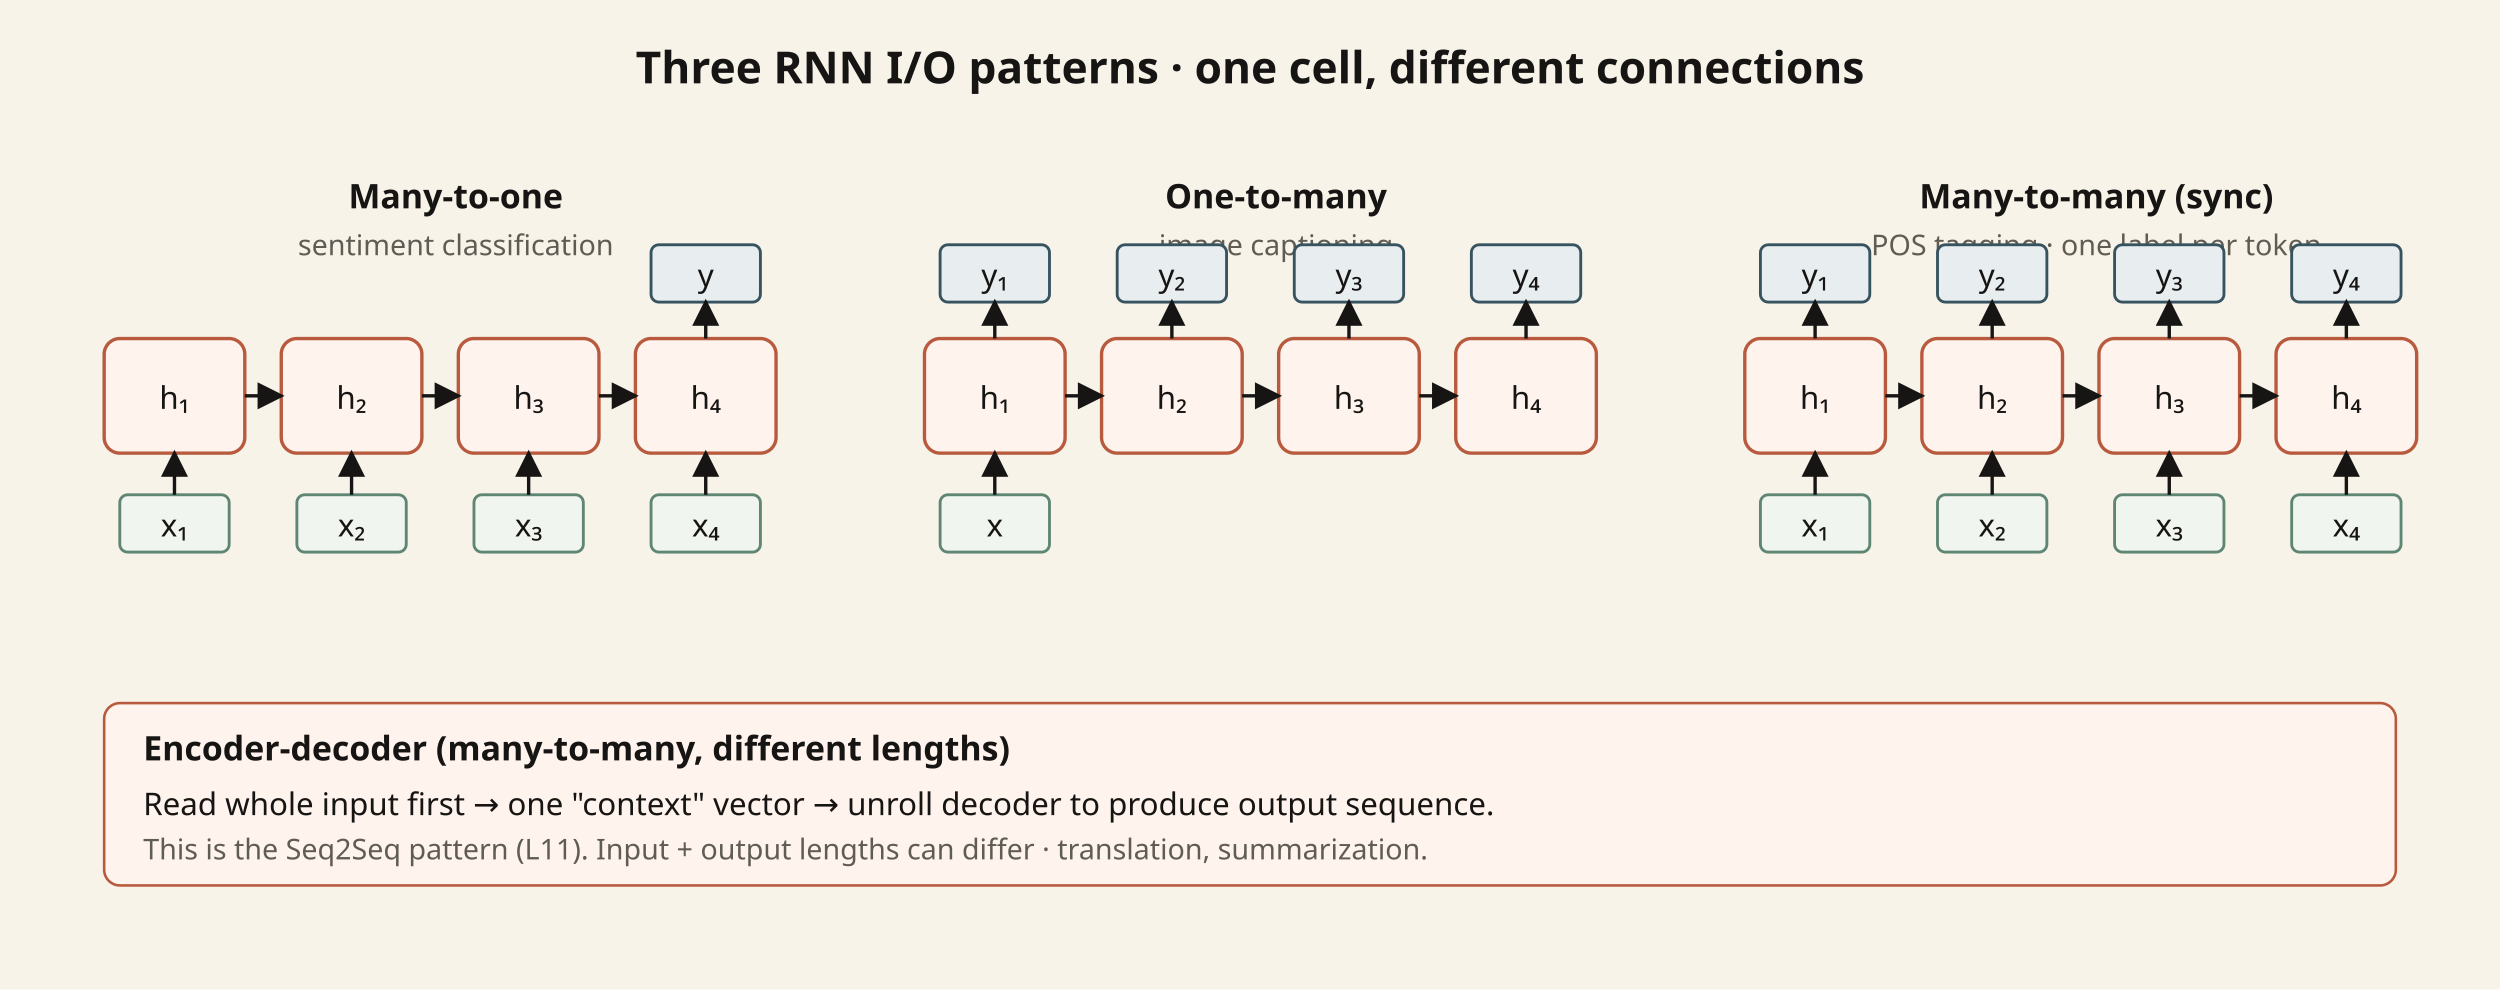
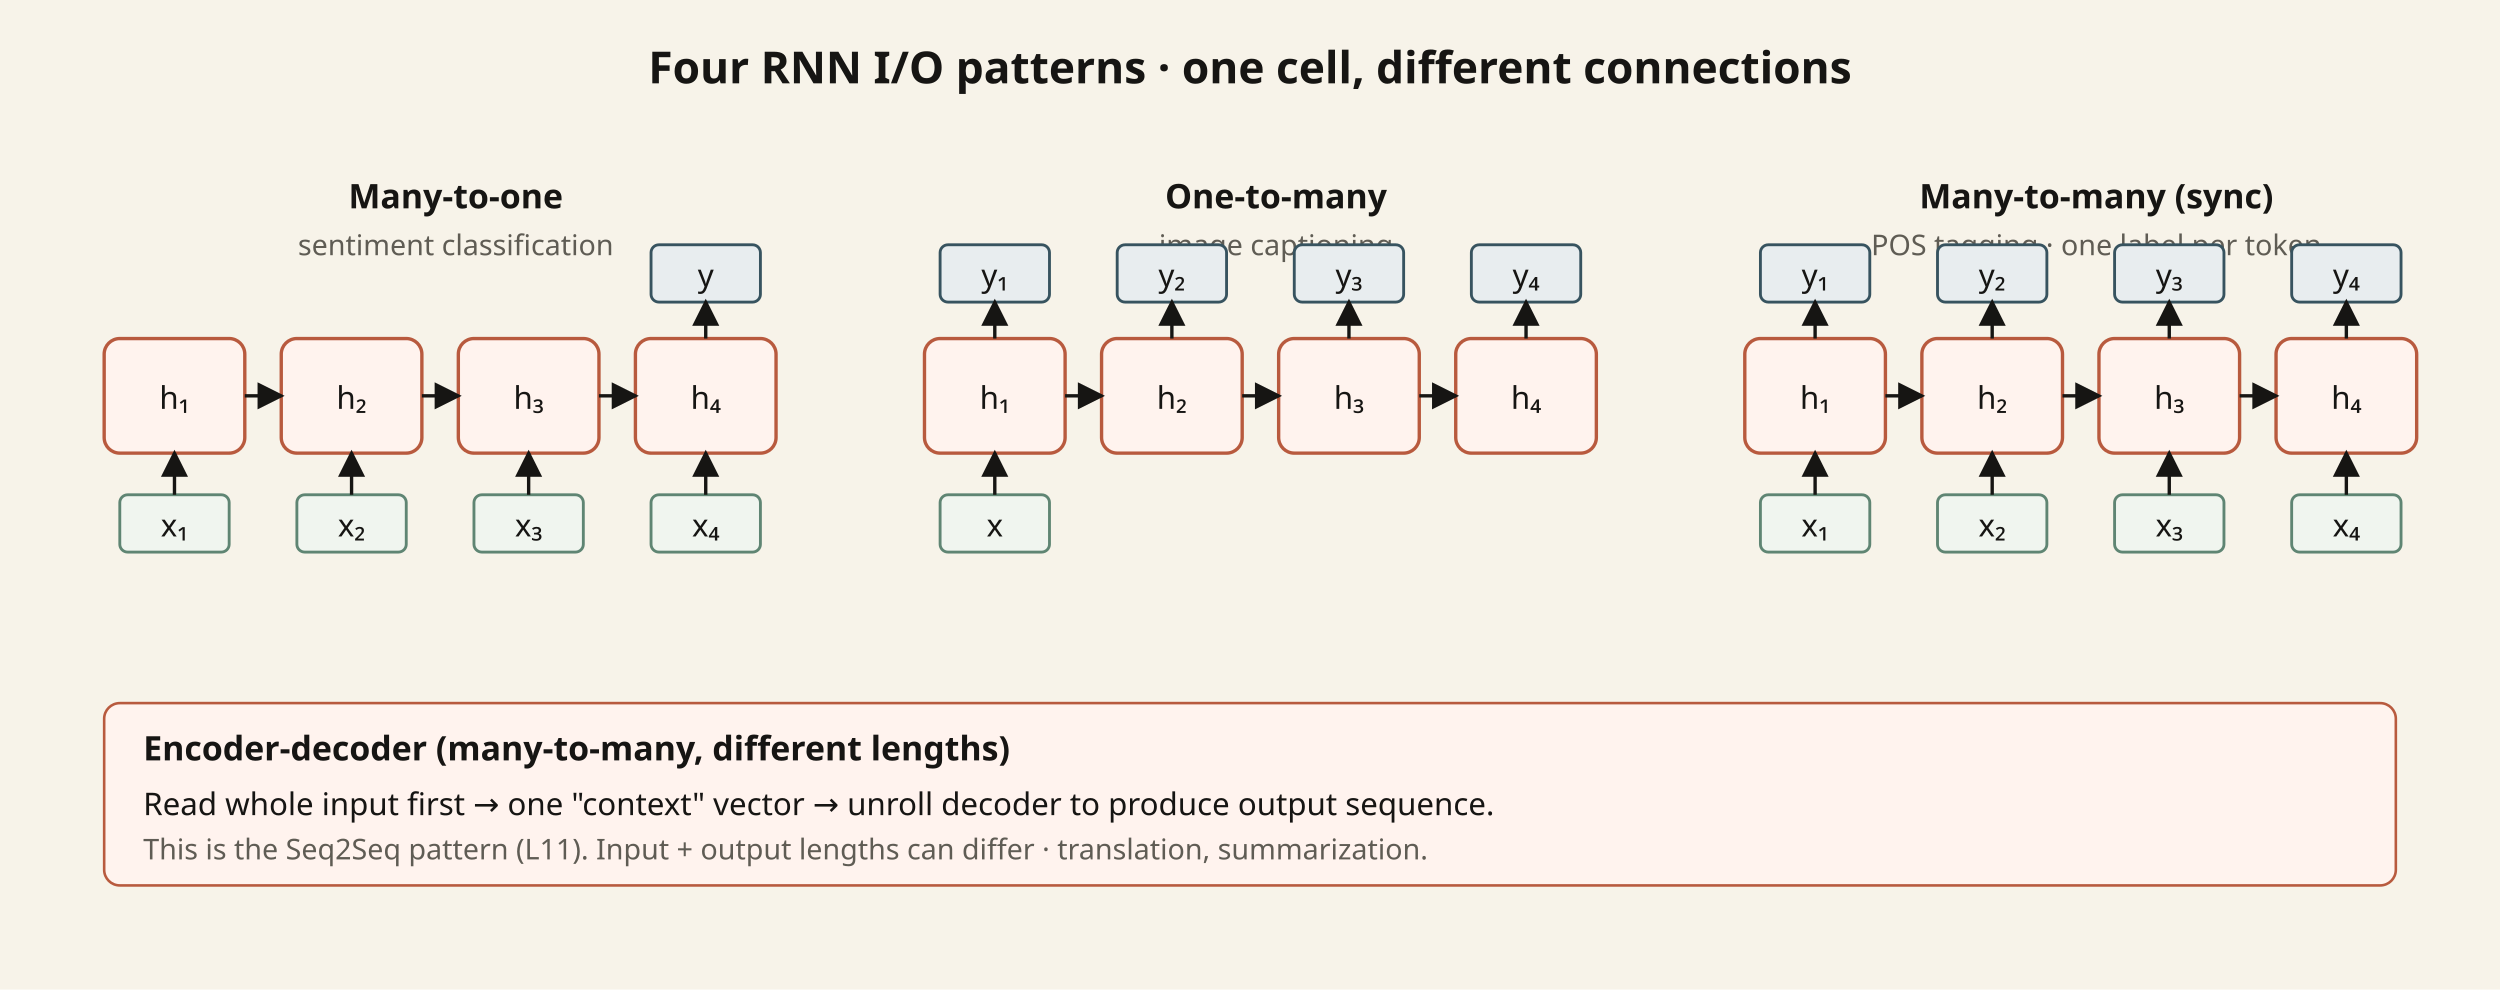
<svg xmlns="http://www.w3.org/2000/svg" viewBox="0 0 960 380" font-family="Work Sans, system-ui, sans-serif">
  <style>
    .bg { fill: #F7F3E9; }
    .title { font-size: 17px; font-weight: 600; fill: #161513; }
    .head { font-size: 13px; font-weight: 600; fill: #161513; }
    .body { font-size: 12px; fill: #161513; }
    .caption { font-size: 11px; fill: #5F5C54; }
    .cell { fill: #FFF3EE; stroke: #B85A3E; stroke-width: 1.3; rx: 6; }
    .input { fill: #F0F5EF; stroke: #5F8573; stroke-width: 1.1; rx: 3; }
    .output { fill: #E8EDEF; stroke: #37535F; stroke-width: 1.1; rx: 3; }
    .arrow { stroke: #161513; stroke-width: 1.3; fill: none; }
  </style>
  <rect class="bg" width="960" height="380" />
-   <text x="480" y="32" class="title" text-anchor="middle">Three RNN I/O patterns · one cell, different connections</text>
+   <text x="480" y="32" class="title" text-anchor="middle">Four RNN I/O patterns · one cell, different connections</text>
  <g transform="translate(40,80)">
    <text x="135" y="0" class="head" text-anchor="middle">Many-to-one</text>
    <text x="135" y="18" class="caption" text-anchor="middle">sentiment classification</text>
    <g>
      <rect class="cell" x="0" y="50" width="54" height="44" />
      <text x="27" y="77" class="body" text-anchor="middle">h₁</text>
      <rect class="cell" x="68" y="50" width="54" height="44" />
      <text x="95" y="77" class="body" text-anchor="middle">h₂</text>
      <rect class="cell" x="136" y="50" width="54" height="44" />
      <text x="163" y="77" class="body" text-anchor="middle">h₃</text>
      <rect class="cell" x="204" y="50" width="54" height="44" />
      <text x="231" y="77" class="body" text-anchor="middle">h₄</text>
      <path class="arrow" d="M54 72 L68 72" marker-end="url(#arr)" />
      <path class="arrow" d="M122 72 L136 72" marker-end="url(#arr)" />
      <path class="arrow" d="M190 72 L204 72" marker-end="url(#arr)" />
      <rect class="input" x="6" y="110" width="42" height="22" />
      <text x="27" y="126" class="body" text-anchor="middle">x₁</text>
      <rect class="input" x="74" y="110" width="42" height="22" />
      <text x="95" y="126" class="body" text-anchor="middle">x₂</text>
      <rect class="input" x="142" y="110" width="42" height="22" />
      <text x="163" y="126" class="body" text-anchor="middle">x₃</text>
      <rect class="input" x="210" y="110" width="42" height="22" />
      <text x="231" y="126" class="body" text-anchor="middle">x₄</text>
      <path class="arrow" d="M27 110 L27 94" marker-end="url(#arr)" />
      <path class="arrow" d="M95 110 L95 94" marker-end="url(#arr)" />
      <path class="arrow" d="M163 110 L163 94" marker-end="url(#arr)" />
      <path class="arrow" d="M231 110 L231 94" marker-end="url(#arr)" />
      <rect class="output" x="210" y="14" width="42" height="22" />
      <text x="231" y="30" class="body" text-anchor="middle">y</text>
      <path class="arrow" d="M231 50 L231 36" marker-end="url(#arr)" />
    </g>
  </g>
  <g transform="translate(355,80)">
    <text x="135" y="0" class="head" text-anchor="middle">One-to-many</text>
    <text x="135" y="18" class="caption" text-anchor="middle">image captioning</text>
    <g>
      <rect class="cell" x="0" y="50" width="54" height="44" />
      <text x="27" y="77" class="body" text-anchor="middle">h₁</text>
      <rect class="cell" x="68" y="50" width="54" height="44" />
      <text x="95" y="77" class="body" text-anchor="middle">h₂</text>
      <rect class="cell" x="136" y="50" width="54" height="44" />
      <text x="163" y="77" class="body" text-anchor="middle">h₃</text>
      <rect class="cell" x="204" y="50" width="54" height="44" />
      <text x="231" y="77" class="body" text-anchor="middle">h₄</text>
      <path class="arrow" d="M54 72 L68 72" marker-end="url(#arr)" />
      <path class="arrow" d="M122 72 L136 72" marker-end="url(#arr)" />
      <path class="arrow" d="M190 72 L204 72" marker-end="url(#arr)" />
      <rect class="input" x="6" y="110" width="42" height="22" />
      <text x="27" y="126" class="body" text-anchor="middle">x</text>
      <path class="arrow" d="M27 110 L27 94" marker-end="url(#arr)" />
      <rect class="output" x="6" y="14" width="42" height="22" />
      <text x="27" y="30" class="body" text-anchor="middle">y₁</text>
      <rect class="output" x="74" y="14" width="42" height="22" />
      <text x="95" y="30" class="body" text-anchor="middle">y₂</text>
      <rect class="output" x="142" y="14" width="42" height="22" />
      <text x="163" y="30" class="body" text-anchor="middle">y₃</text>
      <rect class="output" x="210" y="14" width="42" height="22" />
      <text x="231" y="30" class="body" text-anchor="middle">y₄</text>
      <path class="arrow" d="M27 50 L27 36" marker-end="url(#arr)" />
      <path class="arrow" d="M95 50 L95 36" marker-end="url(#arr)" />
      <path class="arrow" d="M163 50 L163 36" marker-end="url(#arr)" />
      <path class="arrow" d="M231 50 L231 36" marker-end="url(#arr)" />
    </g>
  </g>
  <g transform="translate(670,80)">
    <text x="135" y="0" class="head" text-anchor="middle">Many-to-many (sync)</text>
    <text x="135" y="18" class="caption" text-anchor="middle">POS tagging · one label per token</text>
    <g>
      <rect class="cell" x="0" y="50" width="54" height="44" />
      <text x="27" y="77" class="body" text-anchor="middle">h₁</text>
      <rect class="cell" x="68" y="50" width="54" height="44" />
      <text x="95" y="77" class="body" text-anchor="middle">h₂</text>
      <rect class="cell" x="136" y="50" width="54" height="44" />
      <text x="163" y="77" class="body" text-anchor="middle">h₃</text>
      <rect class="cell" x="204" y="50" width="54" height="44" />
      <text x="231" y="77" class="body" text-anchor="middle">h₄</text>
      <path class="arrow" d="M54 72 L68 72" marker-end="url(#arr)" />
      <path class="arrow" d="M122 72 L136 72" marker-end="url(#arr)" />
      <path class="arrow" d="M190 72 L204 72" marker-end="url(#arr)" />
      <rect class="input" x="6" y="110" width="42" height="22" />
      <text x="27" y="126" class="body" text-anchor="middle">x₁</text>
      <rect class="input" x="74" y="110" width="42" height="22" />
      <text x="95" y="126" class="body" text-anchor="middle">x₂</text>
      <rect class="input" x="142" y="110" width="42" height="22" />
      <text x="163" y="126" class="body" text-anchor="middle">x₃</text>
      <rect class="input" x="210" y="110" width="42" height="22" />
      <text x="231" y="126" class="body" text-anchor="middle">x₄</text>
      <path class="arrow" d="M27 110 L27 94" marker-end="url(#arr)" />
      <path class="arrow" d="M95 110 L95 94" marker-end="url(#arr)" />
      <path class="arrow" d="M163 110 L163 94" marker-end="url(#arr)" />
      <path class="arrow" d="M231 110 L231 94" marker-end="url(#arr)" />
      <rect class="output" x="6" y="14" width="42" height="22" />
      <text x="27" y="30" class="body" text-anchor="middle">y₁</text>
      <rect class="output" x="74" y="14" width="42" height="22" />
      <text x="95" y="30" class="body" text-anchor="middle">y₂</text>
      <rect class="output" x="142" y="14" width="42" height="22" />
      <text x="163" y="30" class="body" text-anchor="middle">y₃</text>
      <rect class="output" x="210" y="14" width="42" height="22" />
      <text x="231" y="30" class="body" text-anchor="middle">y₄</text>
      <path class="arrow" d="M27 50 L27 36" marker-end="url(#arr)" />
      <path class="arrow" d="M95 50 L95 36" marker-end="url(#arr)" />
      <path class="arrow" d="M163 50 L163 36" marker-end="url(#arr)" />
      <path class="arrow" d="M231 50 L231 36" marker-end="url(#arr)" />
    </g>
  </g>
  <rect x="40" y="270" width="880" height="70" fill="#FFF3EE" stroke="#B85A3E" stroke-width="1" rx="6" />
  <text x="55" y="292" class="head">Encoder-decoder (many-to-many, different lengths)</text>
  <text x="55" y="313" class="body">Read whole input first → one "context" vector → unroll decoder to produce output sequence.</text>
  <text x="55" y="330" class="caption">This is the Seq2Seq pattern (L11). Input + output lengths can differ · translation, summarization.</text>
  <defs>
    <marker id="arr" markerWidth="8" markerHeight="8" refX="7" refY="4" orient="auto">
      <polygon points="0 0, 8 4, 0 8" fill="#161513" />
    </marker>
  </defs>
</svg>
